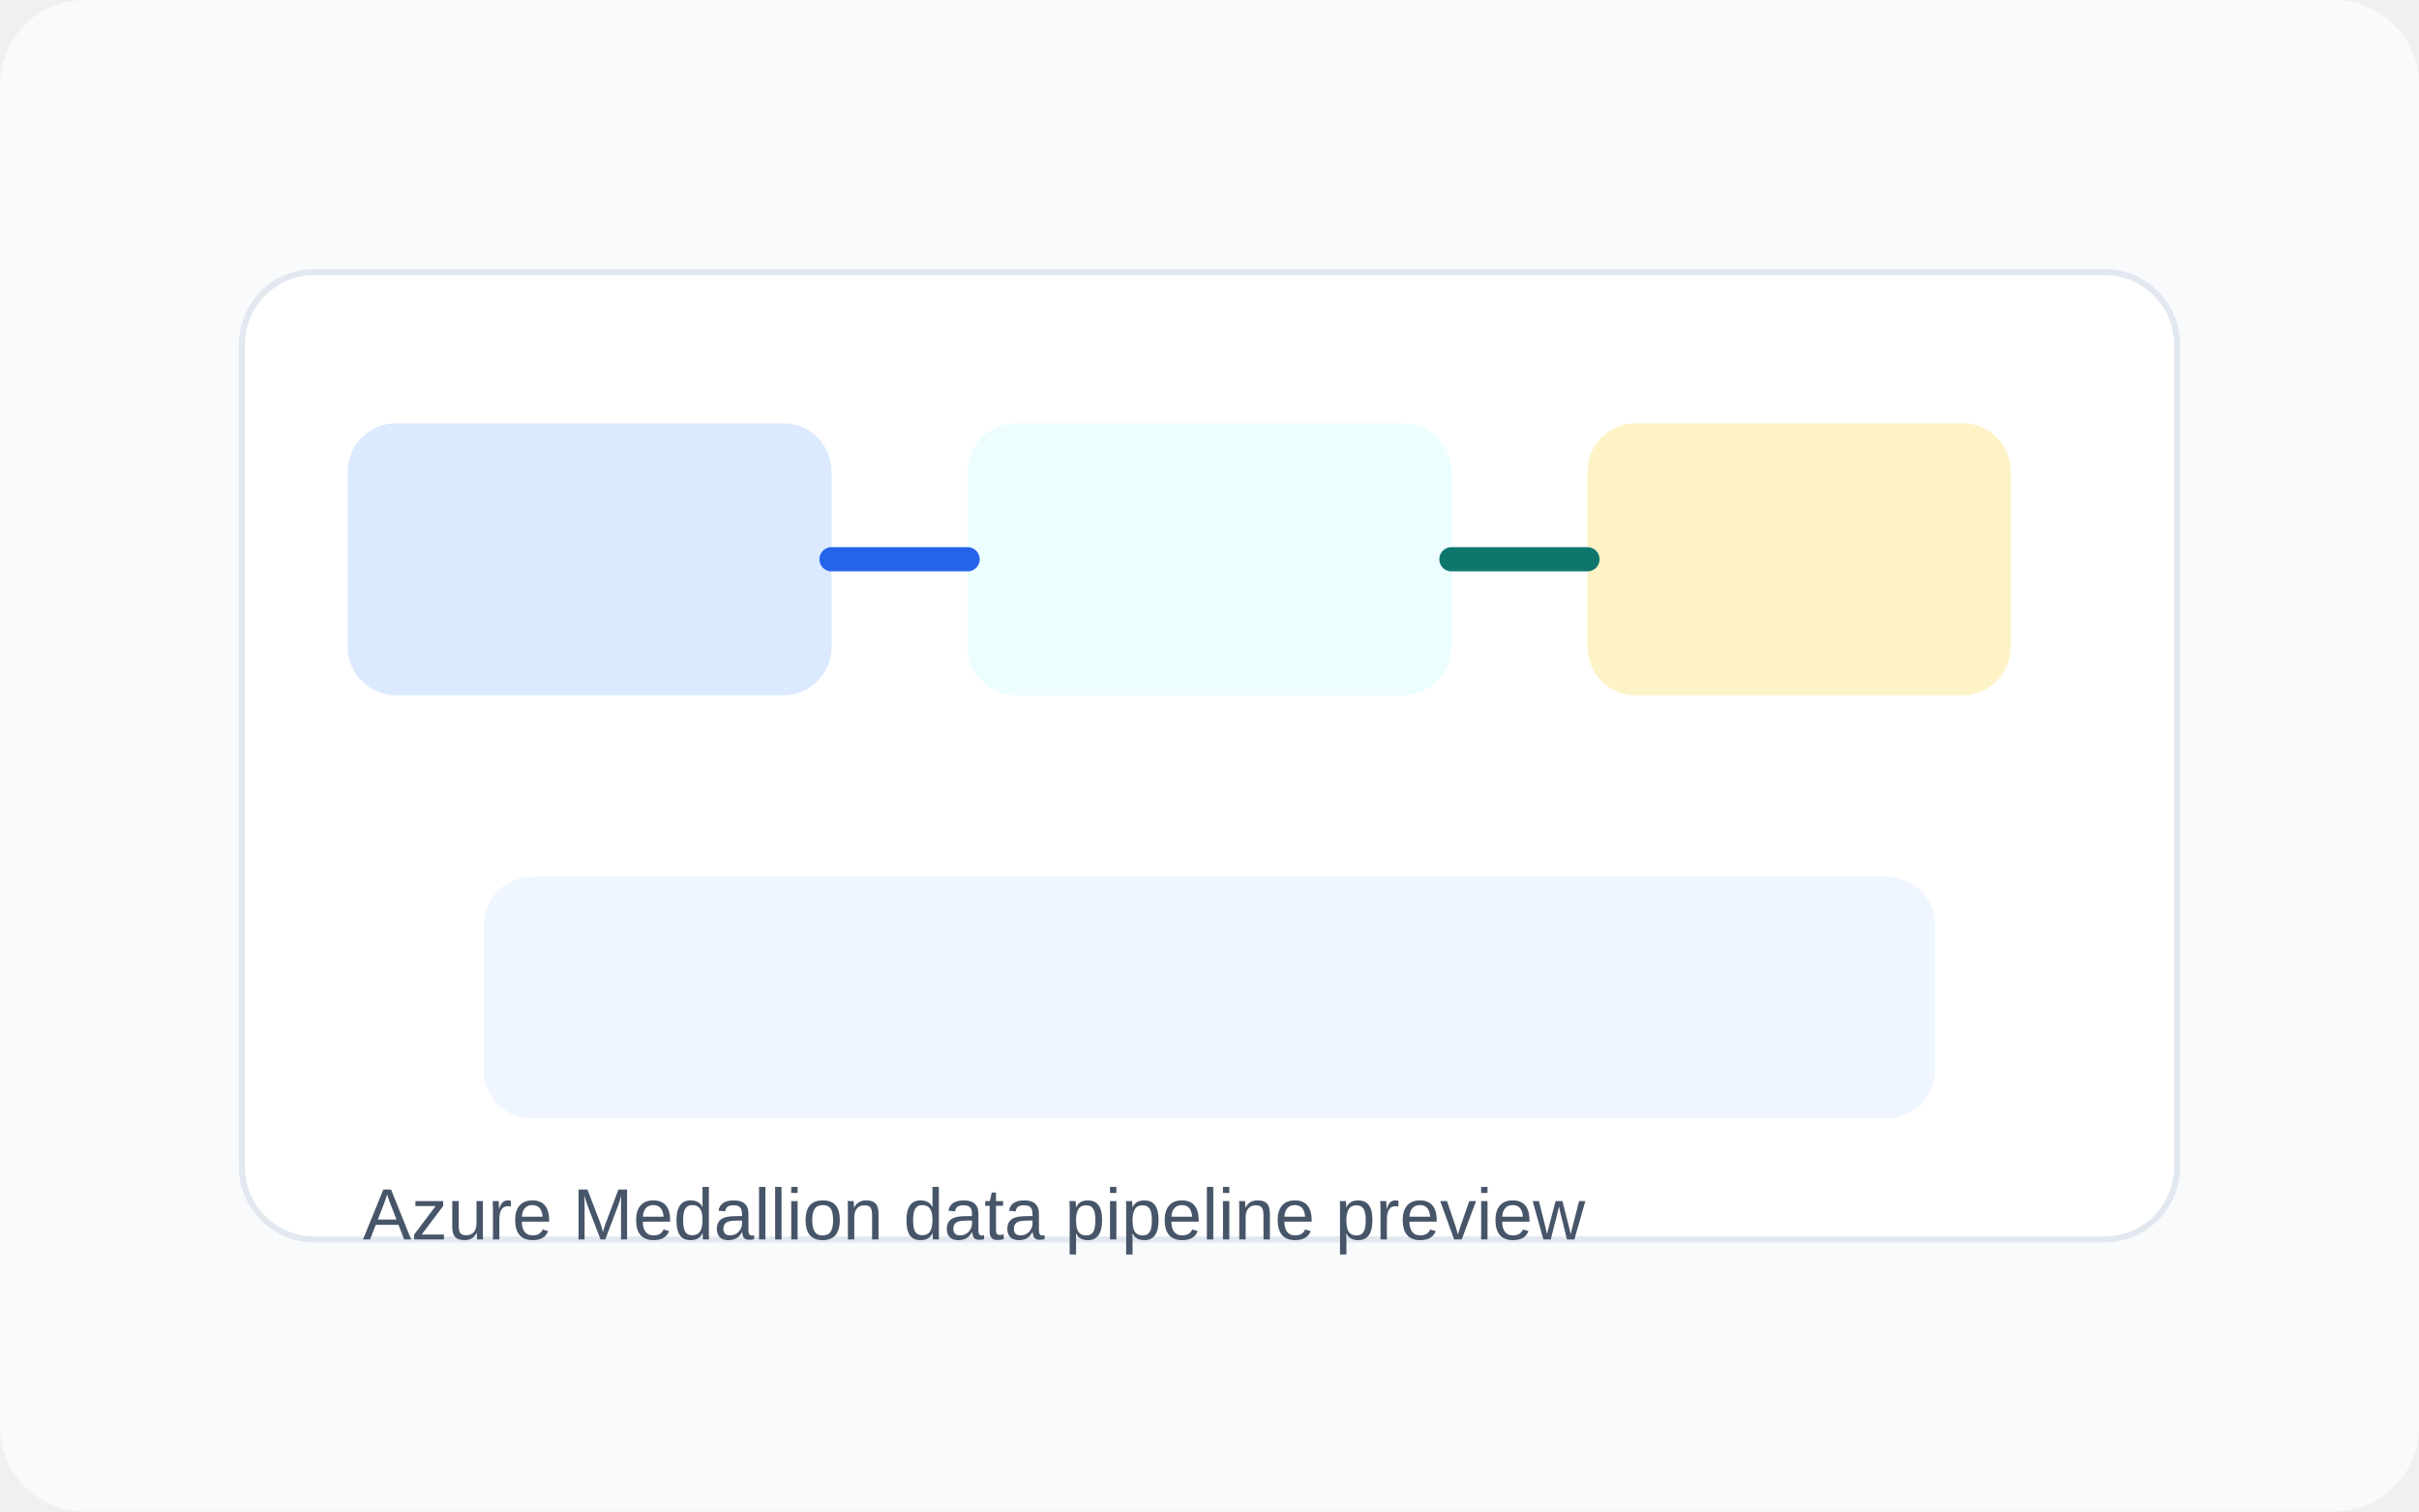
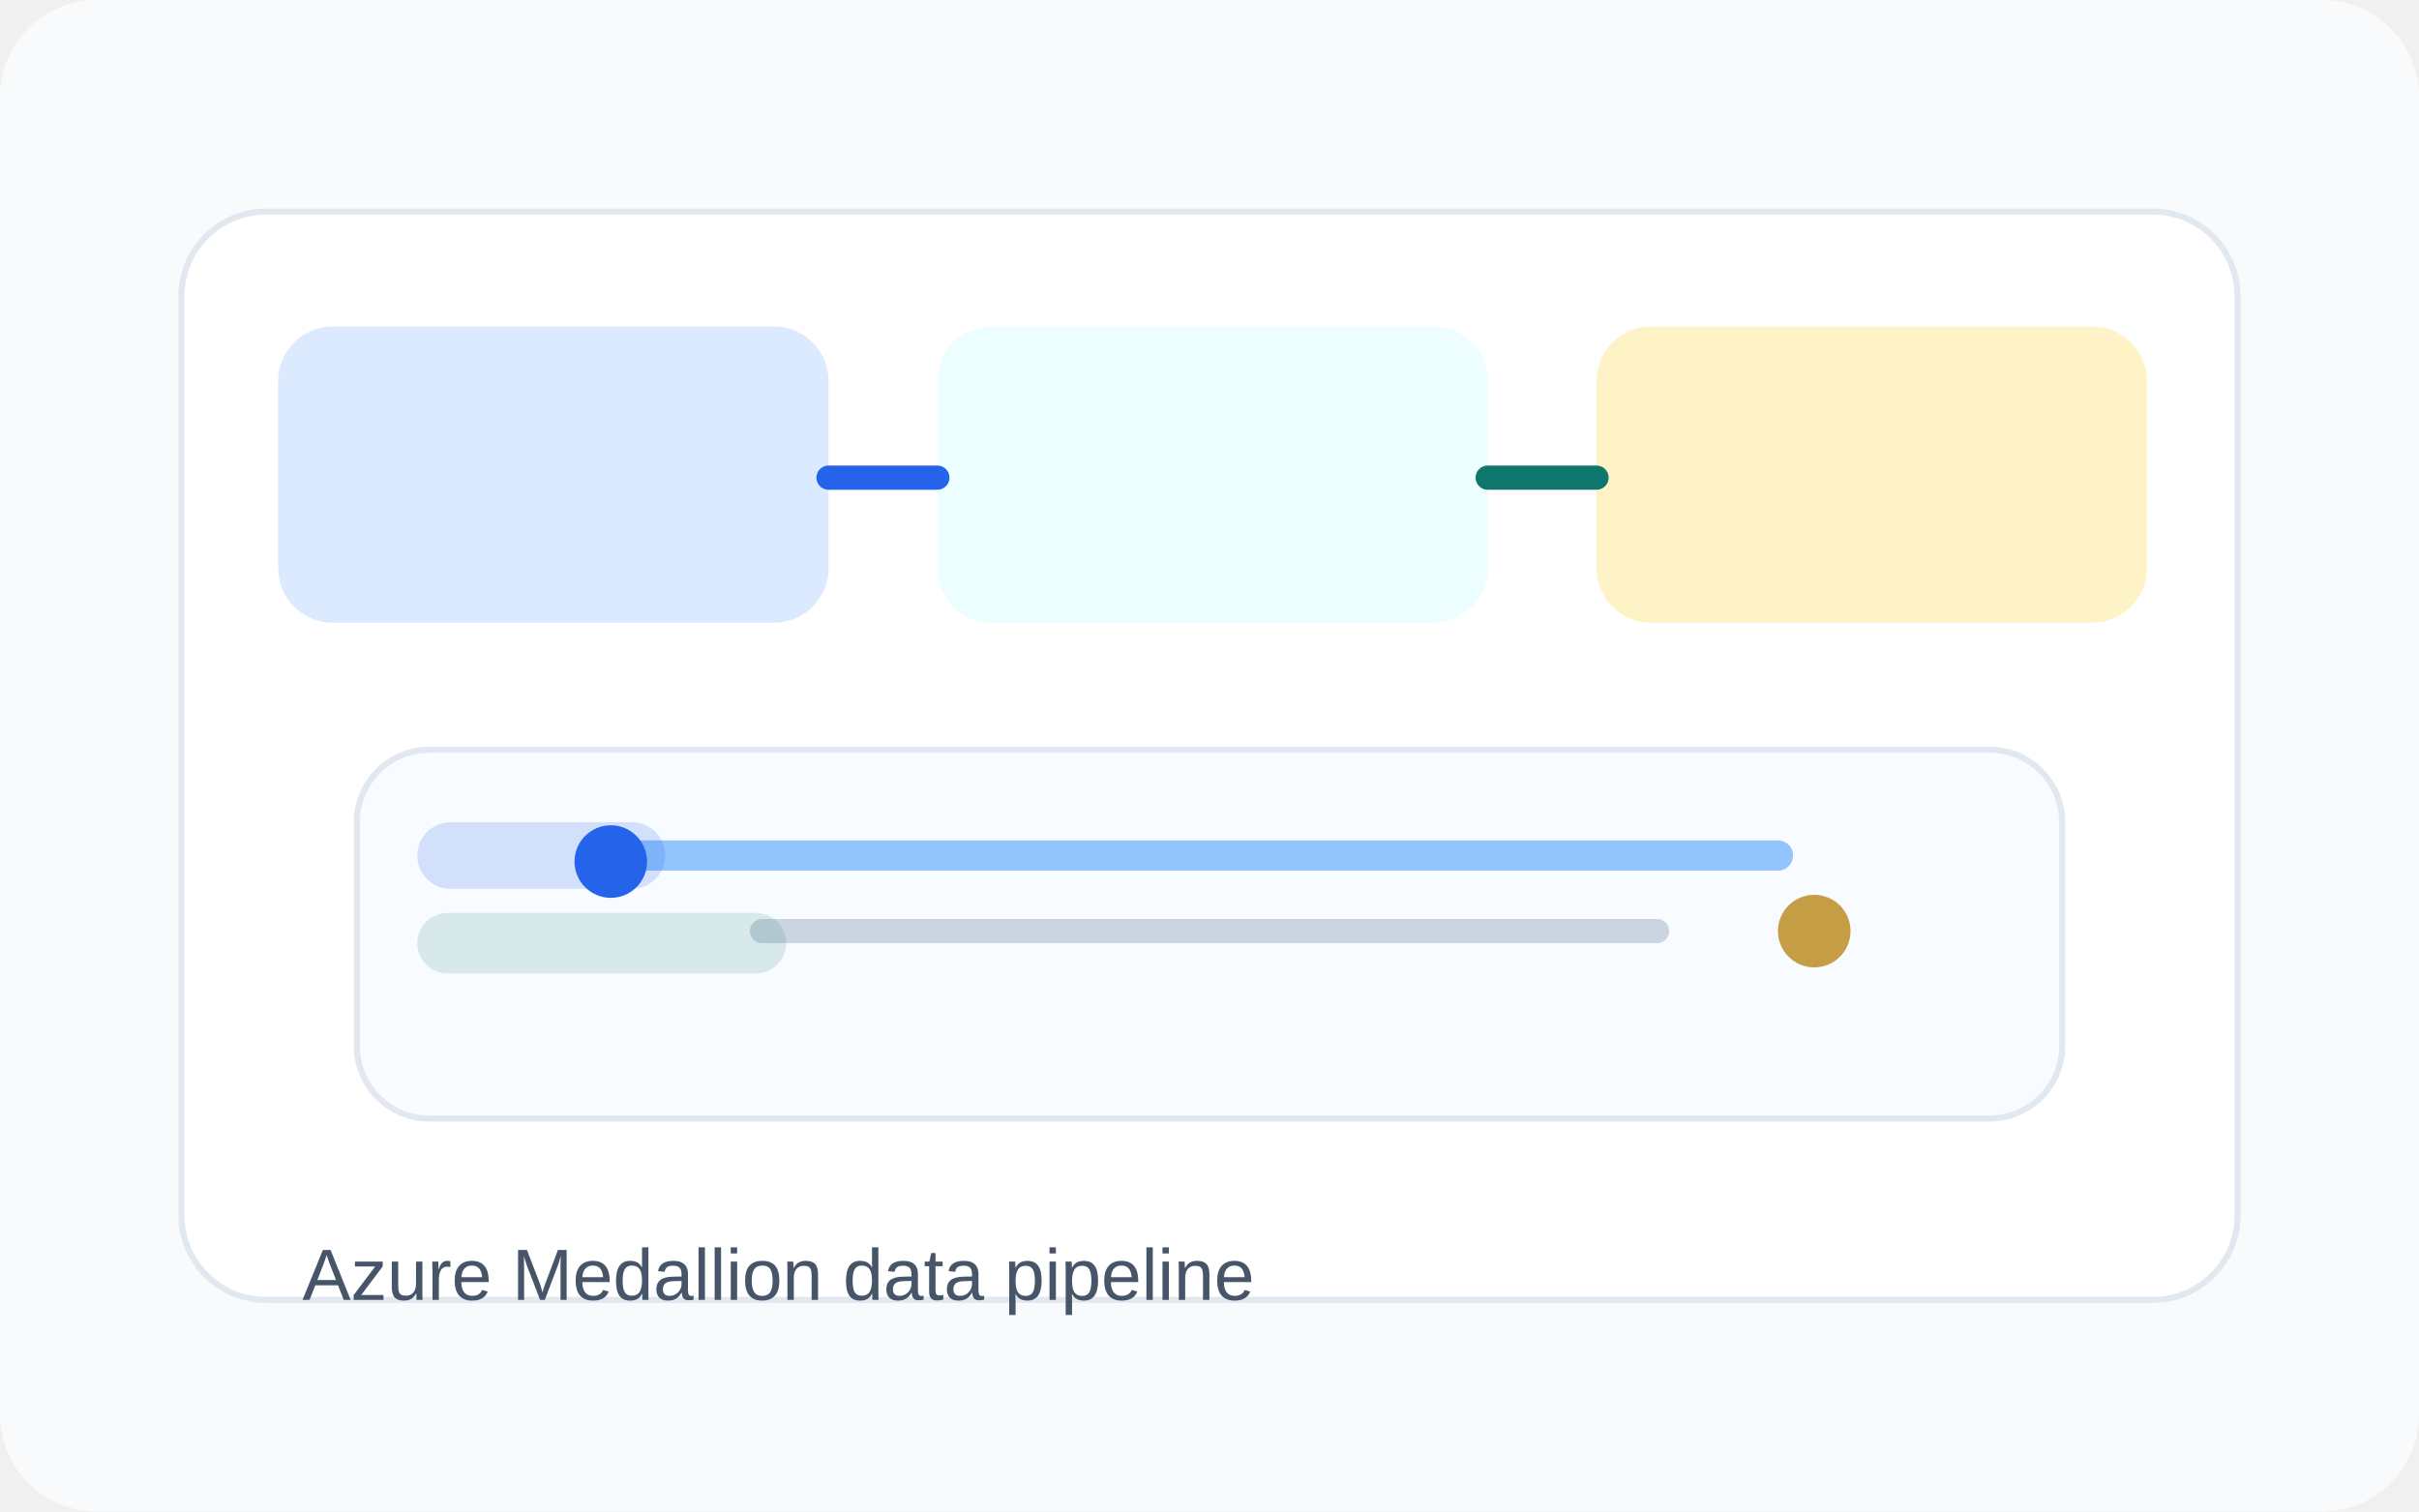
- <svg xmlns="http://www.w3.org/2000/svg" viewBox="0 0 800 500" role="img" aria-label="Azure Medallion architecture placeholder">
-   <rect width="800" height="500" rx="28" fill="#F8FAFC" />
-   <rect x="80" y="90" width="640" height="320" rx="24" fill="#FFFFFF" stroke="#E2E8F0" stroke-width="2" />
-   <rect x="115" y="140" width="160" height="90" rx="16" fill="#DBEAFE" />
-   <rect x="320" y="140" width="160" height="90" rx="16" fill="#ECFEFF" />
-   <rect x="525" y="140" width="140" height="90" rx="16" fill="#FEF3C7" />
-   <rect x="160" y="290" width="480" height="80" rx="16" fill="#EFF6FF" />
-   <path d="M275 185h45" stroke="#2563EB" stroke-width="8" stroke-linecap="round" />
-   <path d="M480 185h45" stroke="#0F766E" stroke-width="8" stroke-linecap="round" />
-   <text x="120" y="410" font-family="Segoe UI, Arial" font-size="24" fill="#475569">Azure Medallion data pipeline preview</text>
+ <svg xmlns="http://www.w3.org/2000/svg" viewBox="0 0 800 500" role="img" aria-label="Azure Medallion architecture thumbnail">
+   <rect width="800" height="500" rx="32" fill="#F8FAFC" />
+   <rect x="60" y="70" width="680" height="360" rx="28" fill="#FFFFFF" stroke="#E2E8F0" stroke-width="2" />
+   <rect x="92" y="108" width="182" height="98" rx="18" fill="#DBEAFE" />
+   <rect x="310" y="108" width="182" height="98" rx="18" fill="#ECFEFF" />
+   <rect x="528" y="108" width="182" height="98" rx="18" fill="#FEF3C7" />
+   <rect x="118" y="248" width="564" height="122" rx="24" fill="#F8FBFF" stroke="#E2E8F0" stroke-width="2" />
+   <path d="M274 158h36" stroke="#2563EB" stroke-width="8" stroke-linecap="round" />
+   <path d="M492 158h36" stroke="#0F766E" stroke-width="8" stroke-linecap="round" />
+   <path d="M212 283h376" stroke="#93C5FD" stroke-width="10" stroke-linecap="round" />
+   <path d="M252 308h296" stroke="#CBD5E1" stroke-width="8" stroke-linecap="round" />
+   <circle cx="202" cy="285" r="12" fill="#2563EB" />
+   <circle cx="600" cy="308" r="12" fill="#C59D45" />
+   <rect x="138" y="272" width="82" height="22" rx="11" fill="#2563EB" opacity="0.18" />
+   <rect x="138" y="302" width="122" height="20" rx="10" fill="#0F766E" opacity="0.14" />
+   <text x="100" y="430" font-family="Segoe UI, Arial" font-size="24" fill="#475569">Azure Medallion data pipeline</text>
</svg>
